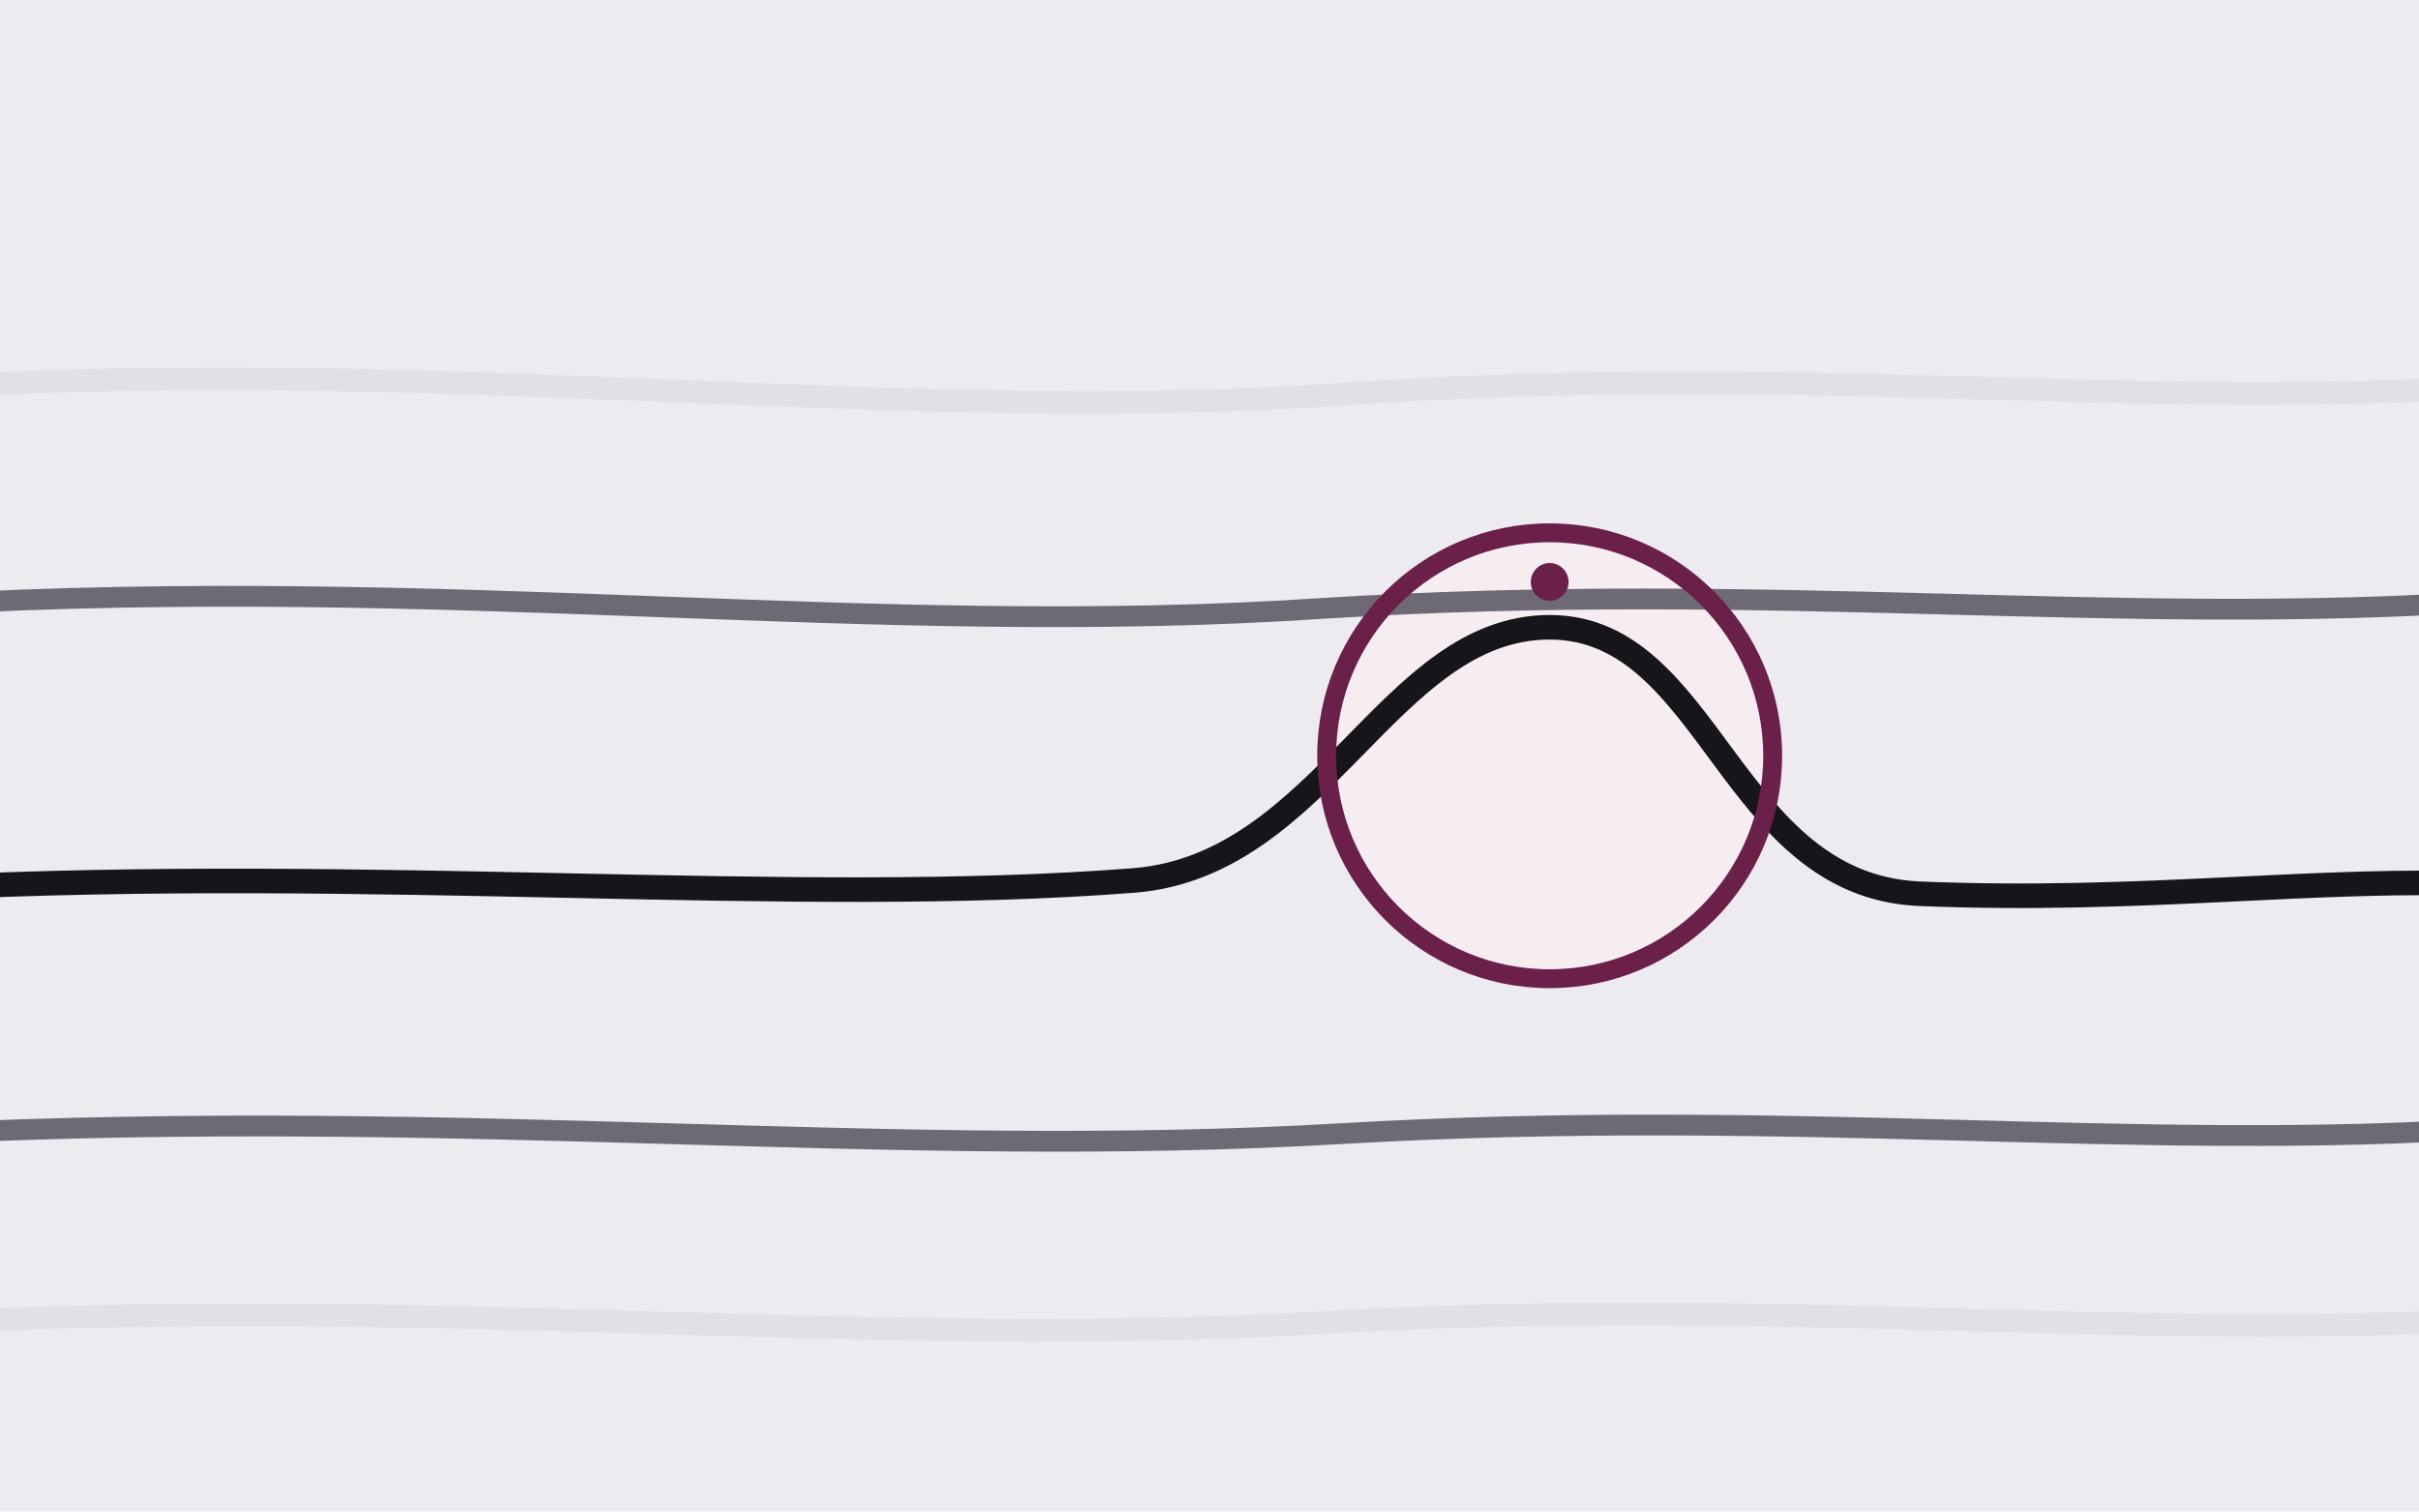
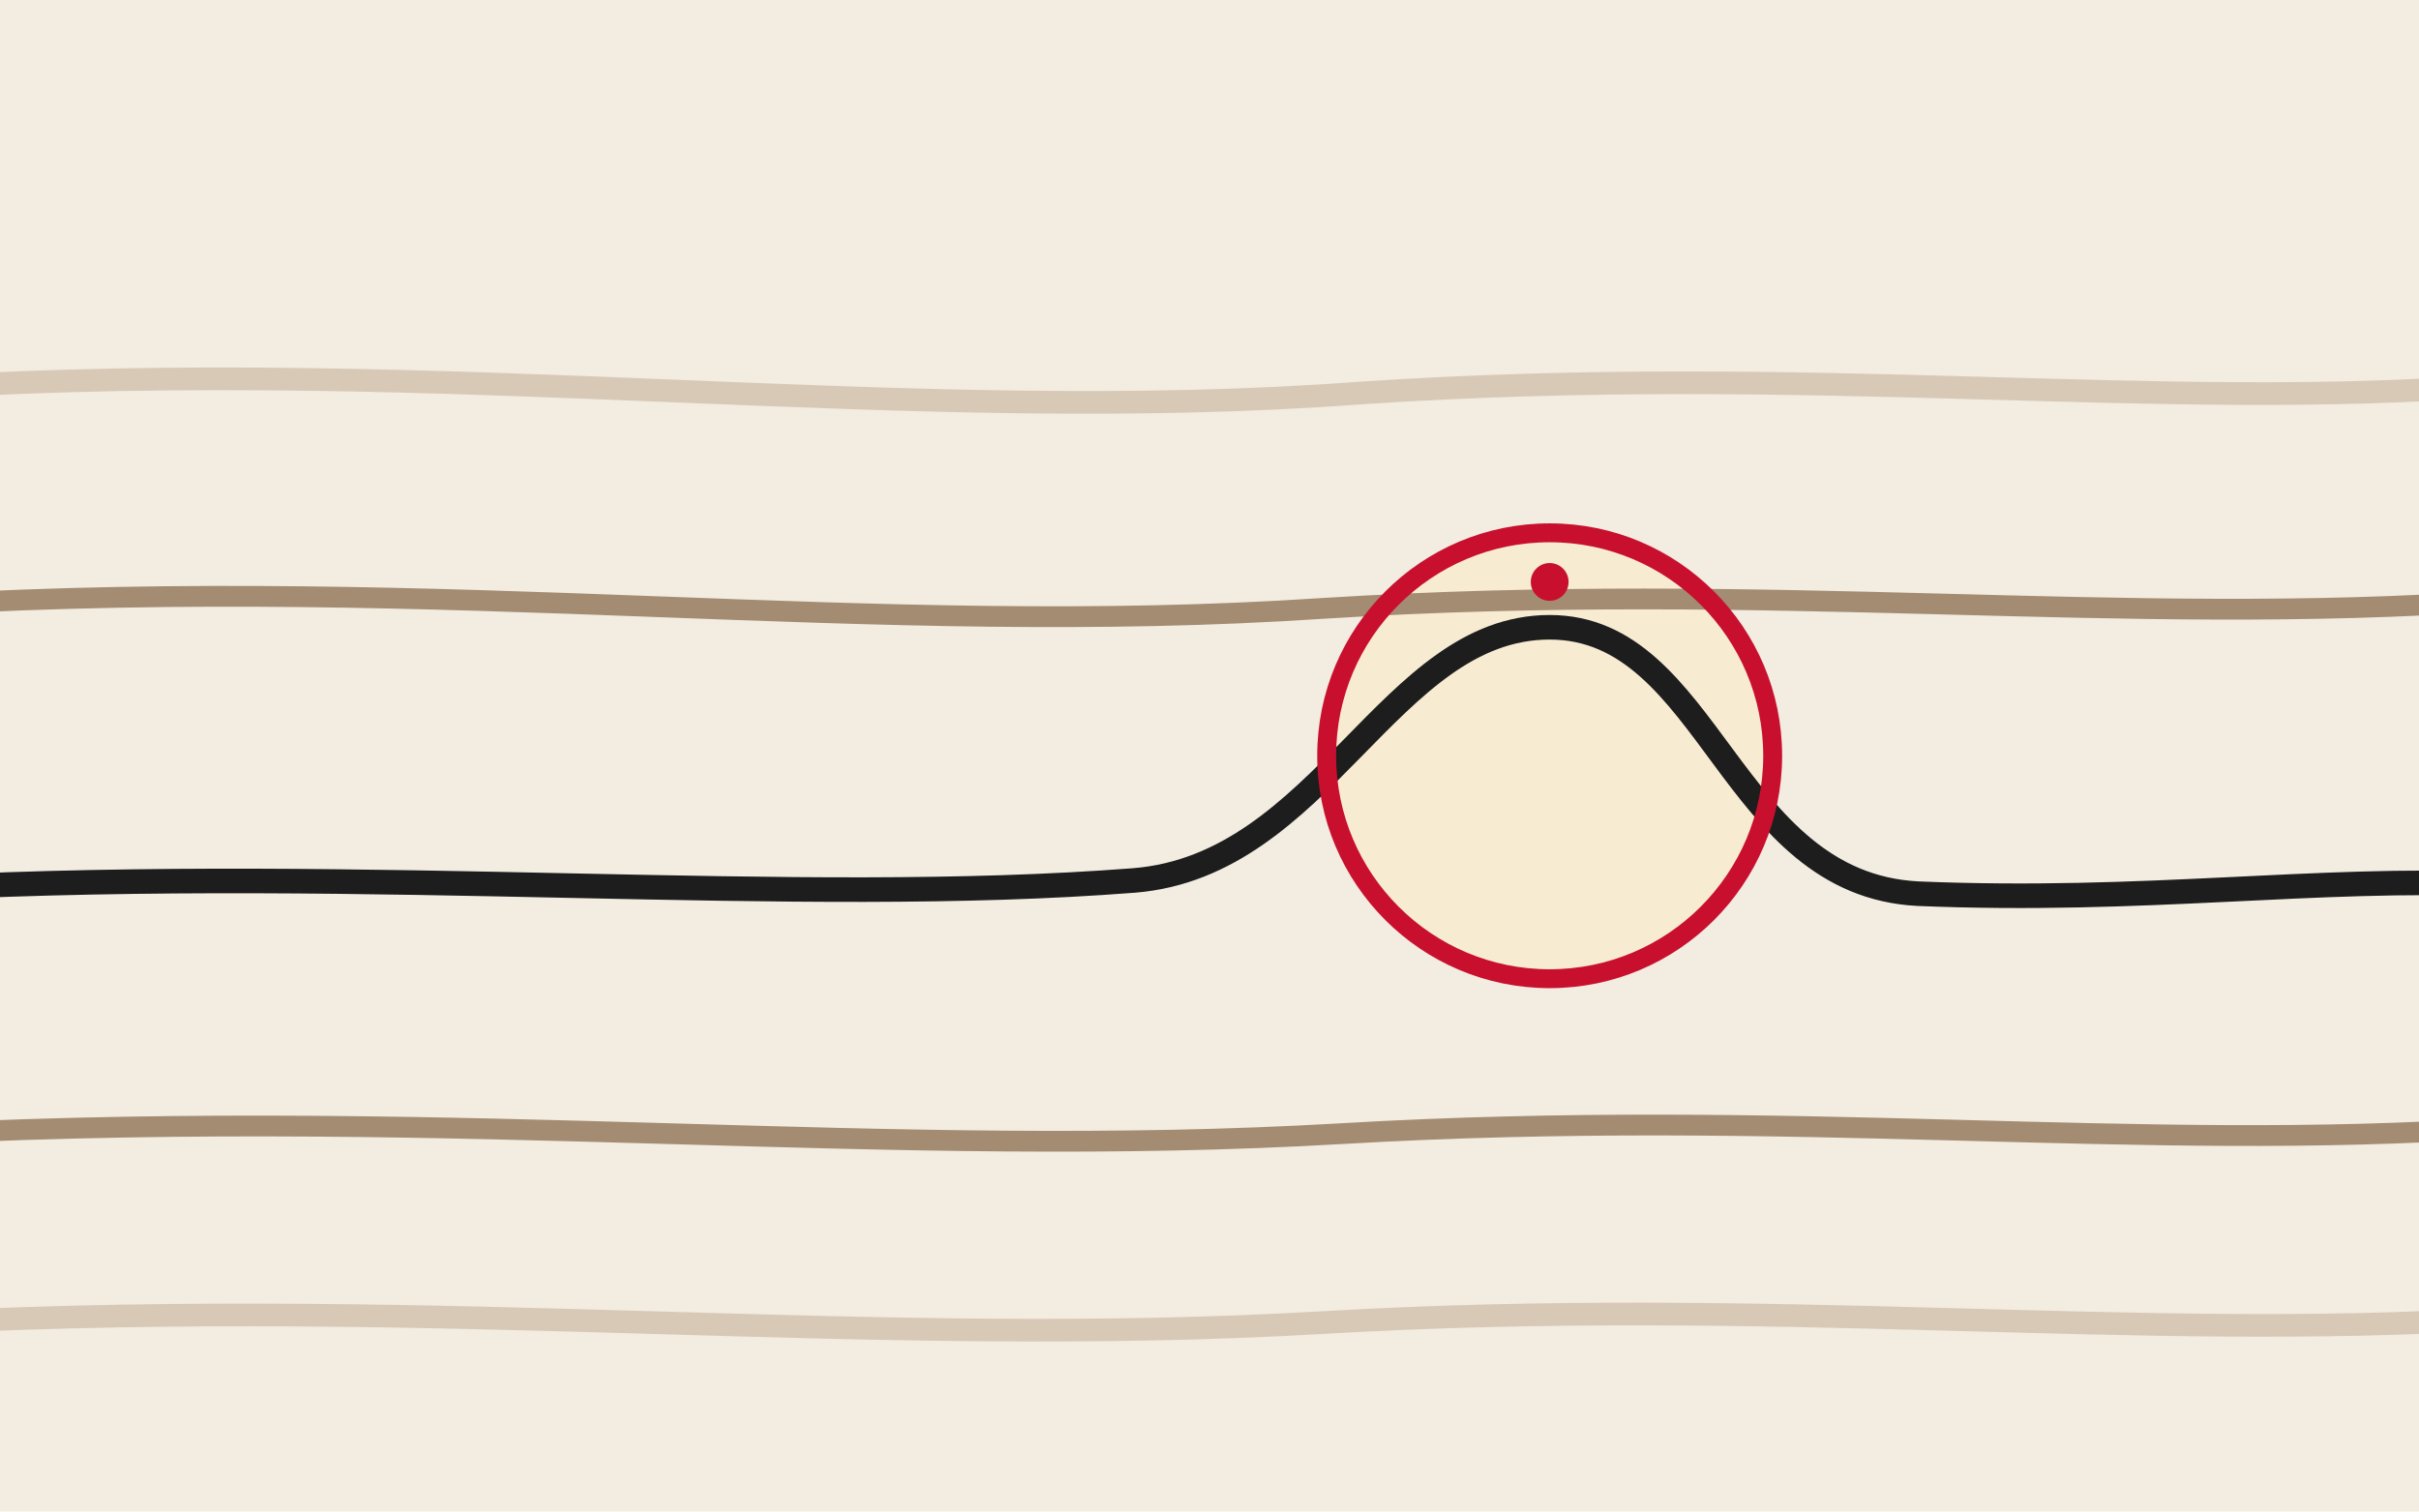
<svg xmlns="http://www.w3.org/2000/svg" viewBox="0 0 1280 800" role="img">
-   <rect width="1280" height="800" fill="#EDEBEF" />
-   <circle cx="820" cy="400" r="118" fill="#F5EDF1" />
+   <rect width="1280" height="800" fill="#F2ECE1" />
+   <circle cx="820" cy="400" r="118" fill="#F7ECD2" />
  <g fill="none" stroke-linecap="round">
-     <path d="M-40 205 C 240 188, 480 226, 720 208 C 960 192, 1140 218, 1320 204" stroke="#E2E0E5" stroke-width="12" />
-     <path d="M-40 320 C 240 304, 460 338, 700 322 C 940 307, 1120 332, 1320 318" stroke="#6E6A75" stroke-width="11" />
-     <path d="M-40 470 C 200 458, 420 480, 600 466 C 700 458, 735 332, 820 332 C 905 332, 915 468, 1015 473 C 1135 478, 1225 464, 1320 468" stroke="#16151A" stroke-width="13" />
-     <path d="M-40 600 C 250 586, 470 614, 710 600 C 950 586, 1130 610, 1320 597" stroke="#6E6A75" stroke-width="11" />
-     <path d="M-40 700 C 240 686, 460 714, 700 700 C 940 686, 1130 710, 1320 698" stroke="#E2E0E5" stroke-width="12" />
+     <path d="M-40 205 C 240 188, 480 226, 720 208 C 960 192, 1140 218, 1320 204" stroke="#D8C9B7" stroke-width="12" />
+     <path d="M-40 320 C 240 304, 460 338, 700 322 C 940 307, 1120 332, 1320 318" stroke="#A48C72" stroke-width="11" />
+     <path d="M-40 470 C 200 458, 420 480, 600 466 C 700 458, 735 332, 820 332 C 905 332, 915 468, 1015 473 C 1135 478, 1225 464, 1320 468" stroke="#1D1D1D" stroke-width="13" />
+     <path d="M-40 600 C 250 586, 470 614, 710 600 C 950 586, 1130 610, 1320 597" stroke="#A48C72" stroke-width="11" />
+     <path d="M-40 700 C 240 686, 460 714, 700 700 C 940 686, 1130 710, 1320 698" stroke="#D8C9B7" stroke-width="12" />
  </g>
-   <circle cx="820" cy="400" r="118" fill="none" stroke="#6B2049" stroke-width="10" />
-   <circle cx="820" cy="308" r="10" fill="#6B2049" />
+   <circle cx="820" cy="400" r="118" fill="none" stroke="#C8102E" stroke-width="10" />
+   <circle cx="820" cy="308" r="10" fill="#C8102E" />
</svg>
